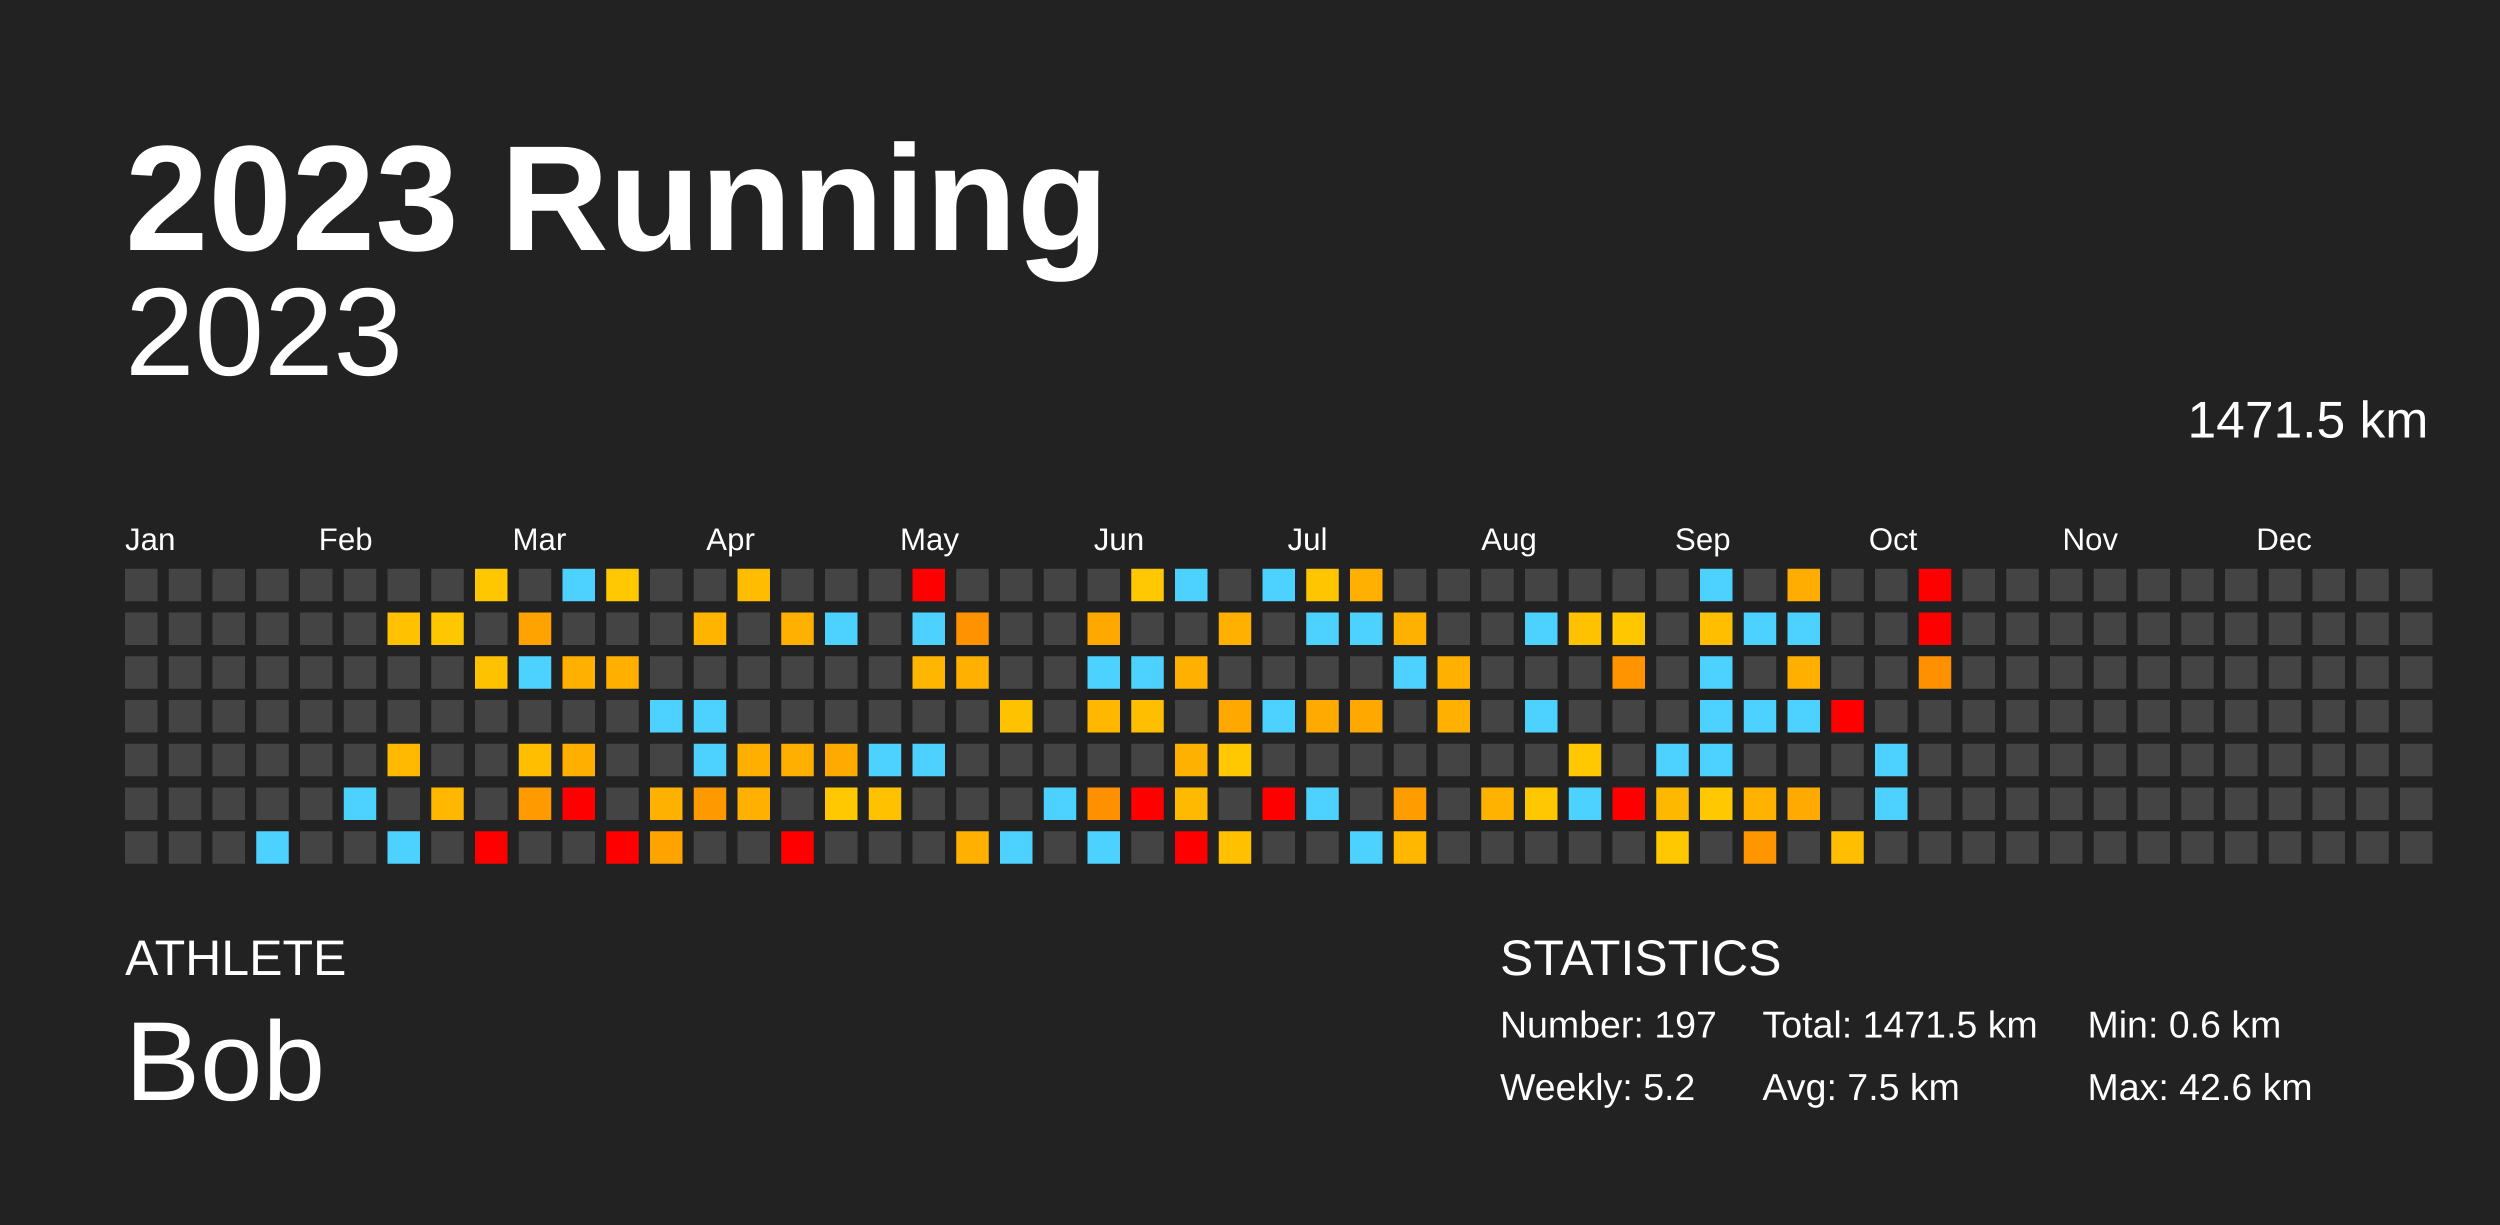
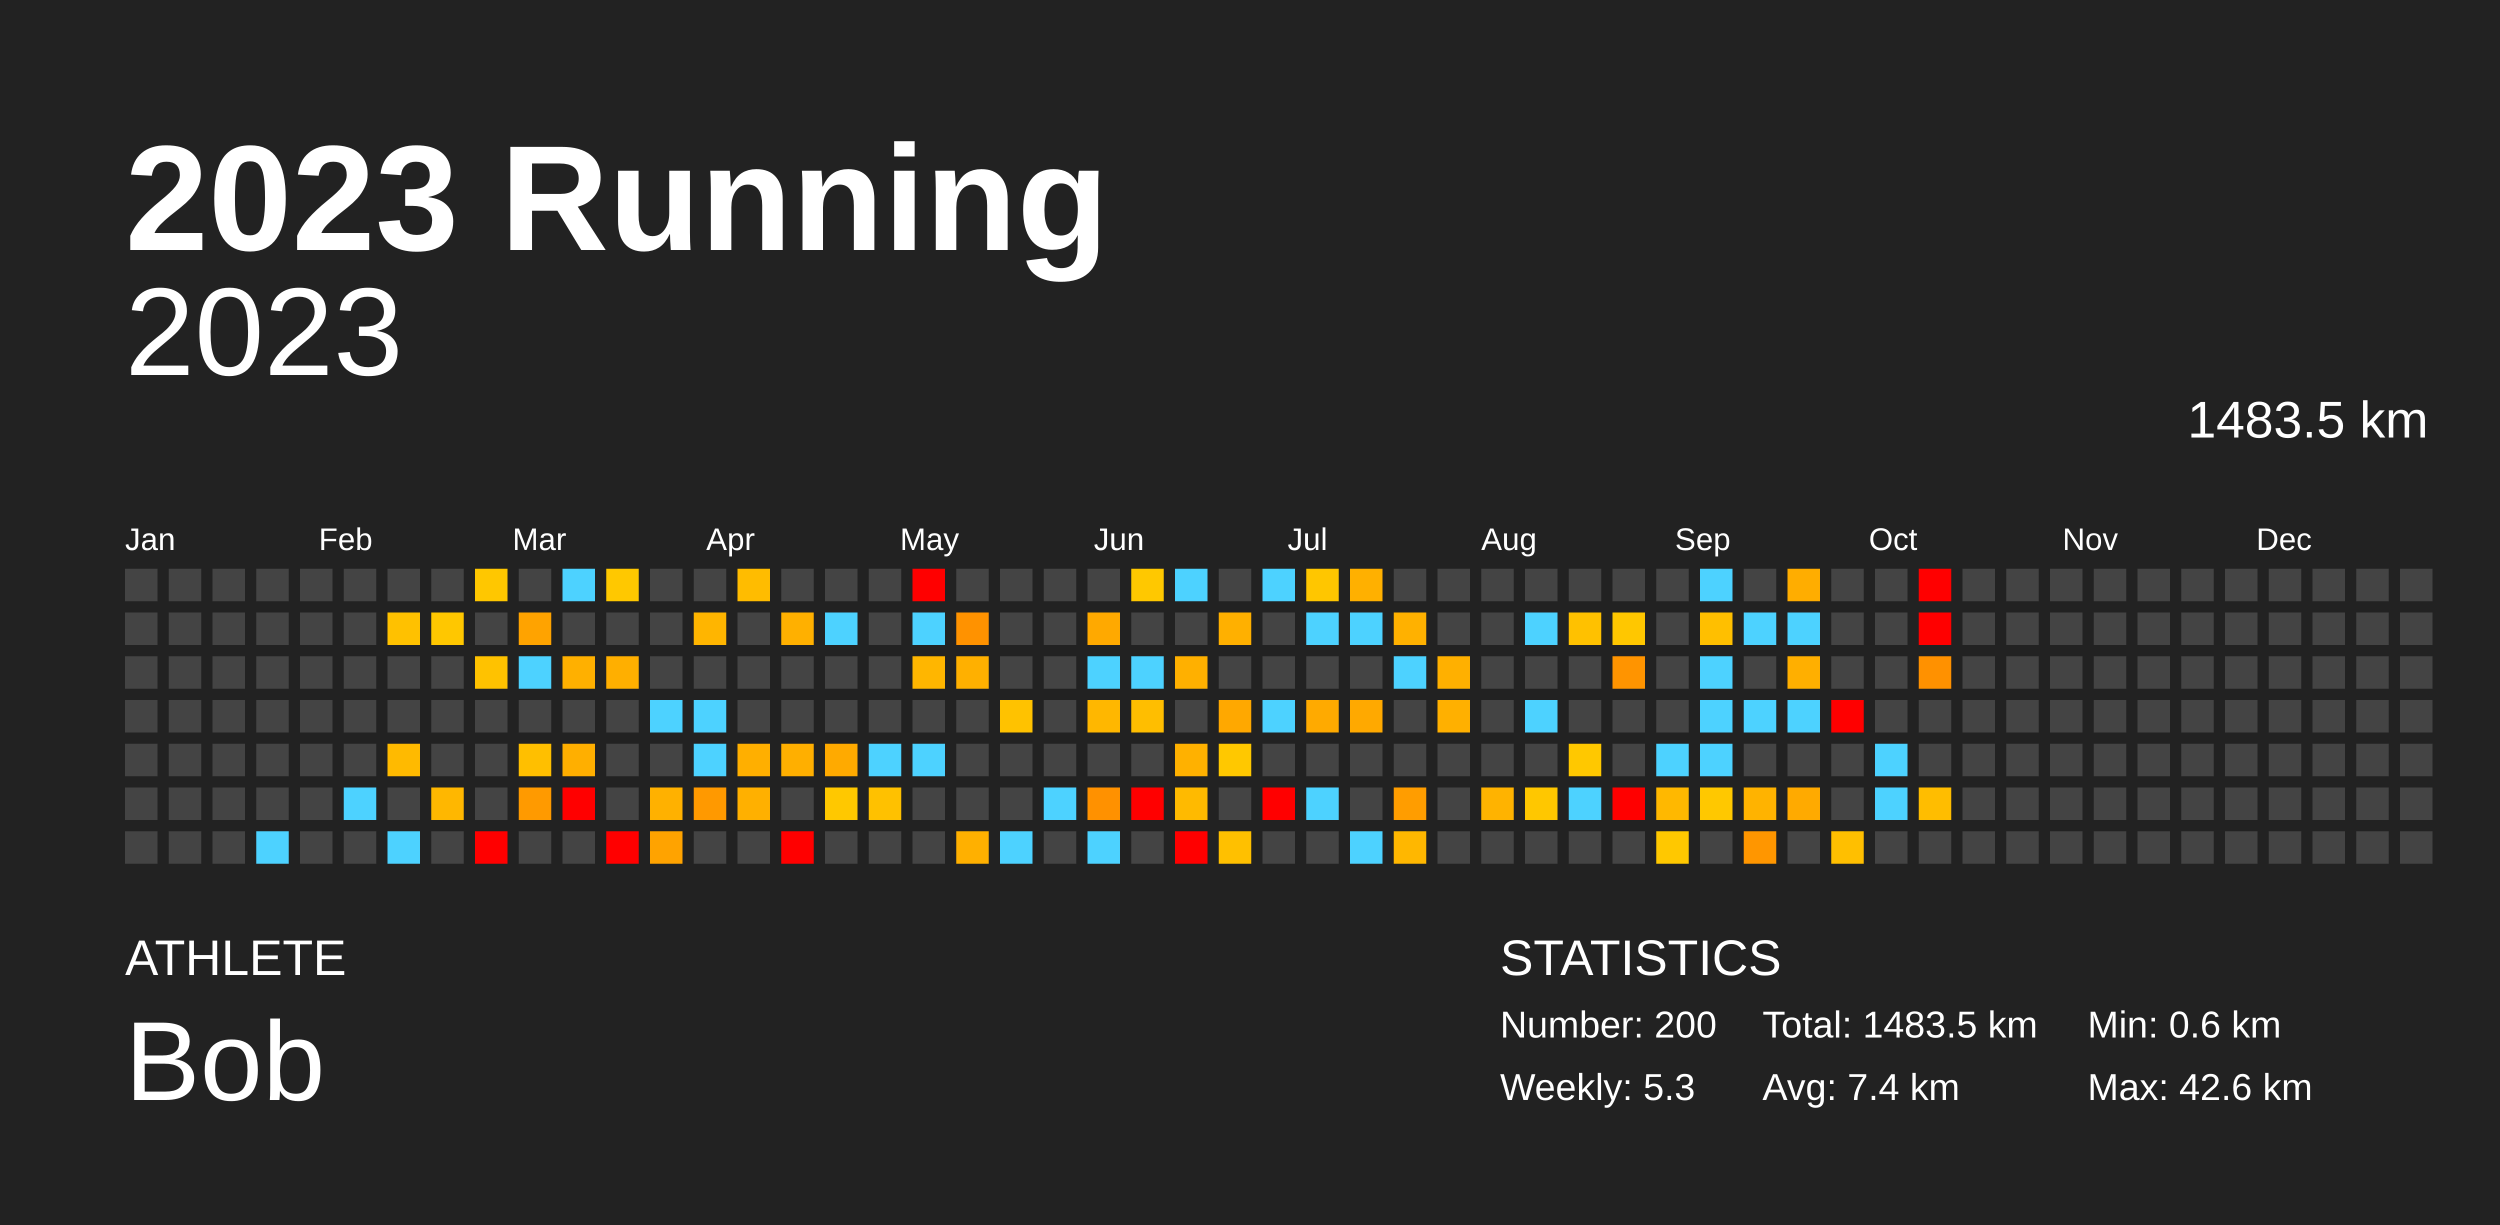
<svg xmlns="http://www.w3.org/2000/svg" baseProfile="full" height="98mm" version="1.1" viewBox="0,0,200,98" width="200mm">
  <defs />
  <rect fill="#222222" height="98" width="200" x="0" y="0" />
  <text fill="#FFFFFF" style="font-size:12px; font-family:Arial; font-weight:bold;" x="10" y="20">2023 Running</text>
  <text fill="#FFFFFF" style="font-size:4px; font-family:Arial" x="10" y="78">ATHLETE</text>
  <text fill="#FFFFFF" style="font-size:9px; font-family:Arial" x="10" y="88">Bob</text>
  <text fill="#FFFFFF" style="font-size:4px; font-family:Arial" x="120" y="78">STATISTICS</text>
-   <text fill="#FFFFFF" style="font-size:3px; font-family:Arial" x="120" y="83">Number: 197</text>
-   <text fill="#FFFFFF" style="font-size:3px; font-family:Arial" x="120" y="88">Weekly: 5.2</text>
-   <text fill="#FFFFFF" style="font-size:3px; font-family:Arial" x="141" y="83">Total: 1471.5 km</text>
-   <text fill="#FFFFFF" style="font-size:3px; font-family:Arial" x="141" y="88">Avg: 7.5 km</text>
+   <text fill="#FFFFFF" style="font-size:3px; font-family:Arial" x="120" y="83">Number: 200</text>
+   <text fill="#FFFFFF" style="font-size:3px; font-family:Arial" x="120" y="88">Weekly: 5.3</text>
+   <text fill="#FFFFFF" style="font-size:3px; font-family:Arial" x="141" y="83">Total: 1483.5 km</text>
+   <text fill="#FFFFFF" style="font-size:3px; font-family:Arial" x="141" y="88">Avg: 7.4 km</text>
  <text fill="#FFFFFF" style="font-size:3px; font-family:Arial" x="167" y="83">Min: 0.6 km</text>
  <text fill="#FFFFFF" style="font-size:3px; font-family:Arial" x="167" y="88">Max: 42.6 km</text>
  <text alignment-baseline="hanging" fill="#FFFFFF" style="font-size:10.0px; font-family:Arial;" x="10" y="30">2023</text>
-   <text alignment-baseline="hanging" fill="#FFFFFF" style="font-size:4.125px; font-family:Arial;" x="175" y="35">1471.5 km</text>
+   <text alignment-baseline="hanging" fill="#FFFFFF" style="font-size:4.125px; font-family:Arial;" x="175" y="35">1483.5 km</text>
  <text fill="#FFFFFF" style="font-size:2.5px; font-family:Arial" x="10.0" y="44">Jan</text>
  <text fill="#FFFFFF" style="font-size:2.5px; font-family:Arial" x="25.5" y="44">Feb</text>
  <text fill="#FFFFFF" style="font-size:2.5px; font-family:Arial" x="41.0" y="44">Mar</text>
  <text fill="#FFFFFF" style="font-size:2.5px; font-family:Arial" x="56.5" y="44">Apr</text>
  <text fill="#FFFFFF" style="font-size:2.5px; font-family:Arial" x="72.0" y="44">May</text>
  <text fill="#FFFFFF" style="font-size:2.5px; font-family:Arial" x="87.5" y="44">Jun</text>
  <text fill="#FFFFFF" style="font-size:2.5px; font-family:Arial" x="103.0" y="44">Jul</text>
  <text fill="#FFFFFF" style="font-size:2.5px; font-family:Arial" x="118.5" y="44">Aug</text>
  <text fill="#FFFFFF" style="font-size:2.5px; font-family:Arial" x="134.0" y="44">Sep</text>
  <text fill="#FFFFFF" style="font-size:2.5px; font-family:Arial" x="149.5" y="44">Oct</text>
  <text fill="#FFFFFF" style="font-size:2.5px; font-family:Arial" x="165.0" y="44">Nov</text>
  <text fill="#FFFFFF" style="font-size:2.5px; font-family:Arial" x="180.5" y="44">Dec</text>
  <rect fill="#444444" height="2.6" width="2.6" x="10.0" y="45.5" />
  <rect fill="#444444" height="2.6" width="2.6" x="10.0" y="49.0" />
  <rect fill="#444444" height="2.6" width="2.6" x="10.0" y="52.5" />
  <rect fill="#444444" height="2.6" width="2.6" x="10.0" y="56.0" />
  <rect fill="#444444" height="2.6" width="2.6" x="10.0" y="59.5" />
  <rect fill="#444444" height="2.6" width="2.6" x="10.0" y="63.0" />
  <rect fill="#444444" height="2.6" width="2.6" x="10.0" y="66.5" />
  <rect fill="#444444" height="2.6" width="2.6" x="13.5" y="45.5" />
  <rect fill="#444444" height="2.6" width="2.6" x="13.5" y="49.0" />
  <rect fill="#444444" height="2.6" width="2.6" x="13.5" y="52.5" />
  <rect fill="#444444" height="2.6" width="2.6" x="13.5" y="56.0" />
  <rect fill="#444444" height="2.6" width="2.6" x="13.5" y="59.5" />
  <rect fill="#444444" height="2.6" width="2.6" x="13.5" y="63.0" />
  <rect fill="#444444" height="2.6" width="2.6" x="13.5" y="66.5" />
  <rect fill="#444444" height="2.6" width="2.6" x="17.0" y="45.5" />
  <rect fill="#444444" height="2.6" width="2.6" x="17.0" y="49.0" />
  <rect fill="#444444" height="2.6" width="2.6" x="17.0" y="52.5" />
  <rect fill="#444444" height="2.6" width="2.6" x="17.0" y="56.0" />
  <rect fill="#444444" height="2.6" width="2.6" x="17.0" y="59.5" />
  <rect fill="#444444" height="2.6" width="2.6" x="17.0" y="63.0" />
  <rect fill="#444444" height="2.6" width="2.6" x="17.0" y="66.5" />
  <rect fill="#444444" height="2.6" width="2.6" x="20.5" y="45.5" />
  <rect fill="#444444" height="2.6" width="2.6" x="20.5" y="49.0" />
  <rect fill="#444444" height="2.6" width="2.6" x="20.5" y="52.5" />
  <rect fill="#444444" height="2.6" width="2.6" x="20.5" y="56.0" />
  <rect fill="#444444" height="2.6" width="2.6" x="20.5" y="59.5" />
  <rect fill="#444444" height="2.6" width="2.6" x="20.5" y="63.0" />
  <rect fill="#4dd2ff" height="2.6" width="2.6" x="20.5" y="66.5" />
  <rect fill="#444444" height="2.6" width="2.6" x="24.0" y="45.5" />
  <rect fill="#444444" height="2.6" width="2.6" x="24.0" y="49.0" />
  <rect fill="#444444" height="2.6" width="2.6" x="24.0" y="52.5" />
  <rect fill="#444444" height="2.6" width="2.6" x="24.0" y="56.0" />
  <rect fill="#444444" height="2.6" width="2.6" x="24.0" y="59.5" />
  <rect fill="#444444" height="2.6" width="2.6" x="24.0" y="63.0" />
  <rect fill="#444444" height="2.6" width="2.6" x="24.0" y="66.5" />
  <rect fill="#444444" height="2.6" width="2.6" x="27.5" y="45.5" />
  <rect fill="#444444" height="2.6" width="2.6" x="27.5" y="49.0" />
  <rect fill="#444444" height="2.6" width="2.6" x="27.5" y="52.5" />
  <rect fill="#444444" height="2.6" width="2.6" x="27.5" y="56.0" />
  <rect fill="#444444" height="2.6" width="2.6" x="27.5" y="59.5" />
  <rect fill="#4dd2ff" height="2.6" width="2.6" x="27.5" y="63.0" />
  <rect fill="#444444" height="2.6" width="2.6" x="27.5" y="66.5" />
  <rect fill="#444444" height="2.6" width="2.6" x="31.0" y="45.5" />
  <rect fill="#ffc100" height="2.6" width="2.6" x="31.0" y="49.0" />
  <rect fill="#444444" height="2.6" width="2.6" x="31.0" y="52.5" />
  <rect fill="#444444" height="2.6" width="2.6" x="31.0" y="56.0" />
  <rect fill="#ffba00" height="2.6" width="2.6" x="31.0" y="59.5" />
  <rect fill="#444444" height="2.6" width="2.6" x="31.0" y="63.0" />
  <rect fill="#4dd2ff" height="2.6" width="2.6" x="31.0" y="66.5" />
  <rect fill="#444444" height="2.6" width="2.6" x="34.5" y="45.5" />
  <rect fill="#ffc700" height="2.6" width="2.6" x="34.5" y="49.0" />
  <rect fill="#444444" height="2.6" width="2.6" x="34.5" y="52.5" />
  <rect fill="#444444" height="2.6" width="2.6" x="34.5" y="56.0" />
  <rect fill="#444444" height="2.6" width="2.6" x="34.5" y="59.5" />
  <rect fill="#ffb700" height="2.6" width="2.6" x="34.5" y="63.0" />
  <rect fill="#444444" height="2.6" width="2.6" x="34.5" y="66.5" />
  <rect fill="#ffc700" height="2.6" width="2.6" x="38.0" y="45.5" />
  <rect fill="#444444" height="2.6" width="2.6" x="38.0" y="49.0" />
  <rect fill="#ffc200" height="2.6" width="2.6" x="38.0" y="52.5" />
  <rect fill="#444444" height="2.6" width="2.6" x="38.0" y="56.0" />
  <rect fill="#444444" height="2.6" width="2.6" x="38.0" y="59.5" />
  <rect fill="#444444" height="2.6" width="2.6" x="38.0" y="63.0" />
  <rect fill="red" height="2.6" width="2.6" x="38.0" y="66.5" />
  <rect fill="#444444" height="2.6" width="2.6" x="41.5" y="45.5" />
  <rect fill="#ffa300" height="2.6" width="2.6" x="41.5" y="49.0" />
  <rect fill="#4dd2ff" height="2.6" width="2.6" x="41.5" y="52.5" />
  <rect fill="#444444" height="2.6" width="2.6" x="41.5" y="56.0" />
  <rect fill="#ffbf00" height="2.6" width="2.6" x="41.5" y="59.5" />
  <rect fill="#ff9a00" height="2.6" width="2.6" x="41.5" y="63.0" />
  <rect fill="#444444" height="2.6" width="2.6" x="41.5" y="66.5" />
  <rect fill="#4dd2ff" height="2.6" width="2.6" x="45.0" y="45.5" />
  <rect fill="#444444" height="2.6" width="2.6" x="45.0" y="49.0" />
  <rect fill="#ffb000" height="2.6" width="2.6" x="45.0" y="52.5" />
  <rect fill="#444444" height="2.6" width="2.6" x="45.0" y="56.0" />
  <rect fill="#ffaf00" height="2.6" width="2.6" x="45.0" y="59.5" />
  <rect fill="red" height="2.6" width="2.6" x="45.0" y="63.0" />
  <rect fill="#444444" height="2.6" width="2.6" x="45.0" y="66.5" />
  <rect fill="#ffc800" height="2.6" width="2.6" x="48.5" y="45.5" />
  <rect fill="#444444" height="2.6" width="2.6" x="48.5" y="49.0" />
  <rect fill="#ffaf00" height="2.6" width="2.6" x="48.5" y="52.5" />
  <rect fill="#444444" height="2.6" width="2.6" x="48.5" y="56.0" />
  <rect fill="#444444" height="2.6" width="2.6" x="48.5" y="59.5" />
  <rect fill="#444444" height="2.6" width="2.6" x="48.5" y="63.0" />
  <rect fill="red" height="2.6" width="2.6" x="48.5" y="66.5" />
  <rect fill="#444444" height="2.6" width="2.6" x="52.0" y="45.5" />
  <rect fill="#444444" height="2.6" width="2.6" x="52.0" y="49.0" />
  <rect fill="#444444" height="2.6" width="2.6" x="52.0" y="52.5" />
  <rect fill="#4dd2ff" height="2.6" width="2.6" x="52.0" y="56.0" />
  <rect fill="#444444" height="2.6" width="2.6" x="52.0" y="59.5" />
  <rect fill="#ffb100" height="2.6" width="2.6" x="52.0" y="63.0" />
  <rect fill="#ffa300" height="2.6" width="2.6" x="52.0" y="66.5" />
  <rect fill="#444444" height="2.6" width="2.6" x="55.5" y="45.5" />
  <rect fill="#ffb500" height="2.6" width="2.6" x="55.5" y="49.0" />
  <rect fill="#444444" height="2.6" width="2.6" x="55.5" y="52.5" />
  <rect fill="#4dd2ff" height="2.6" width="2.6" x="55.5" y="56.0" />
  <rect fill="#4dd2ff" height="2.6" width="2.6" x="55.5" y="59.5" />
  <rect fill="#ff9900" height="2.6" width="2.6" x="55.5" y="63.0" />
  <rect fill="#444444" height="2.6" width="2.6" x="55.5" y="66.5" />
  <rect fill="#ffbc00" height="2.6" width="2.6" x="59.0" y="45.5" />
  <rect fill="#444444" height="2.6" width="2.6" x="59.0" y="49.0" />
  <rect fill="#444444" height="2.6" width="2.6" x="59.0" y="52.5" />
  <rect fill="#444444" height="2.6" width="2.6" x="59.0" y="56.0" />
  <rect fill="#ffaf00" height="2.6" width="2.6" x="59.0" y="59.5" />
  <rect fill="#ffb000" height="2.6" width="2.6" x="59.0" y="63.0" />
  <rect fill="#444444" height="2.6" width="2.6" x="59.0" y="66.5" />
  <rect fill="#444444" height="2.6" width="2.6" x="62.5" y="45.5" />
  <rect fill="#ffb000" height="2.6" width="2.6" x="62.5" y="49.0" />
  <rect fill="#444444" height="2.6" width="2.6" x="62.5" y="52.5" />
  <rect fill="#444444" height="2.6" width="2.6" x="62.5" y="56.0" />
  <rect fill="#ffaf00" height="2.6" width="2.6" x="62.5" y="59.5" />
  <rect fill="#444444" height="2.6" width="2.6" x="62.5" y="63.0" />
  <rect fill="red" height="2.6" width="2.6" x="62.5" y="66.5" />
  <rect fill="#444444" height="2.6" width="2.6" x="66.0" y="45.5" />
  <rect fill="#4dd2ff" height="2.6" width="2.6" x="66.0" y="49.0" />
  <rect fill="#444444" height="2.6" width="2.6" x="66.0" y="52.5" />
  <rect fill="#444444" height="2.6" width="2.6" x="66.0" y="56.0" />
  <rect fill="#ffaa00" height="2.6" width="2.6" x="66.0" y="59.5" />
  <rect fill="#ffc800" height="2.6" width="2.6" x="66.0" y="63.0" />
  <rect fill="#444444" height="2.6" width="2.6" x="66.0" y="66.5" />
  <rect fill="#444444" height="2.6" width="2.6" x="69.5" y="45.5" />
  <rect fill="#444444" height="2.6" width="2.6" x="69.5" y="49.0" />
  <rect fill="#444444" height="2.6" width="2.6" x="69.5" y="52.5" />
  <rect fill="#444444" height="2.6" width="2.6" x="69.5" y="56.0" />
  <rect fill="#4dd2ff" height="2.6" width="2.6" x="69.5" y="59.5" />
  <rect fill="#ffc100" height="2.6" width="2.6" x="69.5" y="63.0" />
  <rect fill="#444444" height="2.6" width="2.6" x="69.5" y="66.5" />
  <rect fill="red" height="2.6" width="2.6" x="73.0" y="45.5" />
  <rect fill="#4dd2ff" height="2.6" width="2.6" x="73.0" y="49.0" />
  <rect fill="#ffb600" height="2.6" width="2.6" x="73.0" y="52.5" />
  <rect fill="#444444" height="2.6" width="2.6" x="73.0" y="56.0" />
  <rect fill="#4dd2ff" height="2.6" width="2.6" x="73.0" y="59.5" />
  <rect fill="#444444" height="2.6" width="2.6" x="73.0" y="63.0" />
  <rect fill="#444444" height="2.6" width="2.6" x="73.0" y="66.5" />
  <rect fill="#444444" height="2.6" width="2.6" x="76.5" y="45.5" />
  <rect fill="#ff9200" height="2.6" width="2.6" x="76.5" y="49.0" />
  <rect fill="#ffb000" height="2.6" width="2.6" x="76.5" y="52.5" />
  <rect fill="#444444" height="2.6" width="2.6" x="76.5" y="56.0" />
  <rect fill="#444444" height="2.6" width="2.6" x="76.5" y="59.5" />
  <rect fill="#444444" height="2.6" width="2.6" x="76.5" y="63.0" />
  <rect fill="#ffb000" height="2.6" width="2.6" x="76.5" y="66.5" />
  <rect fill="#444444" height="2.6" width="2.6" x="80.0" y="45.5" />
  <rect fill="#444444" height="2.6" width="2.6" x="80.0" y="49.0" />
  <rect fill="#444444" height="2.6" width="2.6" x="80.0" y="52.5" />
  <rect fill="#ffc200" height="2.6" width="2.6" x="80.0" y="56.0" />
  <rect fill="#444444" height="2.6" width="2.6" x="80.0" y="59.5" />
  <rect fill="#444444" height="2.6" width="2.6" x="80.0" y="63.0" />
  <rect fill="#4dd2ff" height="2.6" width="2.6" x="80.0" y="66.5" />
  <rect fill="#444444" height="2.6" width="2.6" x="83.5" y="45.5" />
  <rect fill="#444444" height="2.6" width="2.6" x="83.5" y="49.0" />
  <rect fill="#444444" height="2.6" width="2.6" x="83.5" y="52.5" />
  <rect fill="#444444" height="2.6" width="2.6" x="83.5" y="56.0" />
  <rect fill="#444444" height="2.6" width="2.6" x="83.5" y="59.5" />
  <rect fill="#4dd2ff" height="2.6" width="2.6" x="83.5" y="63.0" />
  <rect fill="#444444" height="2.6" width="2.6" x="83.5" y="66.5" />
  <rect fill="#444444" height="2.6" width="2.6" x="87.0" y="45.5" />
  <rect fill="#ffa900" height="2.6" width="2.6" x="87.0" y="49.0" />
  <rect fill="#4dd2ff" height="2.6" width="2.6" x="87.0" y="52.5" />
  <rect fill="#ffb700" height="2.6" width="2.6" x="87.0" y="56.0" />
  <rect fill="#444444" height="2.6" width="2.6" x="87.0" y="59.5" />
  <rect fill="#ff9100" height="2.6" width="2.6" x="87.0" y="63.0" />
  <rect fill="#4dd2ff" height="2.6" width="2.6" x="87.0" y="66.5" />
  <rect fill="#ffc800" height="2.6" width="2.6" x="90.5" y="45.5" />
  <rect fill="#444444" height="2.6" width="2.6" x="90.5" y="49.0" />
  <rect fill="#4dd2ff" height="2.6" width="2.6" x="90.5" y="52.5" />
  <rect fill="#ffbe00" height="2.6" width="2.6" x="90.5" y="56.0" />
  <rect fill="#444444" height="2.6" width="2.6" x="90.5" y="59.5" />
  <rect fill="red" height="2.6" width="2.6" x="90.5" y="63.0" />
  <rect fill="#444444" height="2.6" width="2.6" x="90.5" y="66.5" />
  <rect fill="#4dd2ff" height="2.6" width="2.6" x="94.0" y="45.5" />
  <rect fill="#444444" height="2.6" width="2.6" x="94.0" y="49.0" />
  <rect fill="#ffb000" height="2.6" width="2.6" x="94.0" y="52.5" />
  <rect fill="#444444" height="2.6" width="2.6" x="94.0" y="56.0" />
  <rect fill="#ffb100" height="2.6" width="2.6" x="94.0" y="59.5" />
  <rect fill="#ffba00" height="2.6" width="2.6" x="94.0" y="63.0" />
  <rect fill="red" height="2.6" width="2.6" x="94.0" y="66.5" />
  <rect fill="#444444" height="2.6" width="2.6" x="97.5" y="45.5" />
  <rect fill="#ffb000" height="2.6" width="2.6" x="97.5" y="49.0" />
  <rect fill="#444444" height="2.6" width="2.6" x="97.5" y="52.5" />
  <rect fill="#ffa800" height="2.6" width="2.6" x="97.5" y="56.0" />
  <rect fill="#ffc800" height="2.6" width="2.6" x="97.5" y="59.5" />
  <rect fill="#444444" height="2.6" width="2.6" x="97.5" y="63.0" />
  <rect fill="#ffc000" height="2.6" width="2.6" x="97.5" y="66.5" />
  <rect fill="#4dd2ff" height="2.6" width="2.6" x="101.0" y="45.5" />
  <rect fill="#444444" height="2.6" width="2.6" x="101.0" y="49.0" />
  <rect fill="#444444" height="2.6" width="2.6" x="101.0" y="52.5" />
  <rect fill="#4dd2ff" height="2.6" width="2.6" x="101.0" y="56.0" />
  <rect fill="#444444" height="2.6" width="2.6" x="101.0" y="59.5" />
  <rect fill="red" height="2.6" width="2.6" x="101.0" y="63.0" />
  <rect fill="#444444" height="2.6" width="2.6" x="101.0" y="66.5" />
  <rect fill="#ffc600" height="2.6" width="2.6" x="104.5" y="45.5" />
  <rect fill="#4dd2ff" height="2.6" width="2.6" x="104.5" y="49.0" />
  <rect fill="#444444" height="2.6" width="2.6" x="104.5" y="52.5" />
  <rect fill="#ffaa00" height="2.6" width="2.6" x="104.5" y="56.0" />
  <rect fill="#444444" height="2.6" width="2.6" x="104.5" y="59.5" />
  <rect fill="#4dd2ff" height="2.6" width="2.6" x="104.5" y="63.0" />
  <rect fill="#444444" height="2.6" width="2.6" x="104.5" y="66.5" />
  <rect fill="#ffb000" height="2.6" width="2.6" x="108.0" y="45.5" />
  <rect fill="#4dd2ff" height="2.6" width="2.6" x="108.0" y="49.0" />
  <rect fill="#444444" height="2.6" width="2.6" x="108.0" y="52.5" />
  <rect fill="#ffa900" height="2.6" width="2.6" x="108.0" y="56.0" />
  <rect fill="#444444" height="2.6" width="2.6" x="108.0" y="59.5" />
  <rect fill="#444444" height="2.6" width="2.6" x="108.0" y="63.0" />
  <rect fill="#4dd2ff" height="2.6" width="2.6" x="108.0" y="66.5" />
  <rect fill="#444444" height="2.6" width="2.6" x="111.5" y="45.5" />
  <rect fill="#ffb100" height="2.6" width="2.6" x="111.5" y="49.0" />
  <rect fill="#4dd2ff" height="2.6" width="2.6" x="111.5" y="52.5" />
  <rect fill="#444444" height="2.6" width="2.6" x="111.5" y="56.0" />
  <rect fill="#444444" height="2.6" width="2.6" x="111.5" y="59.5" />
  <rect fill="#ff9d00" height="2.6" width="2.6" x="111.5" y="63.0" />
  <rect fill="#ffb700" height="2.6" width="2.6" x="111.5" y="66.5" />
  <rect fill="#444444" height="2.6" width="2.6" x="115.0" y="45.5" />
  <rect fill="#444444" height="2.6" width="2.6" x="115.0" y="49.0" />
  <rect fill="#ffb000" height="2.6" width="2.6" x="115.0" y="52.5" />
  <rect fill="#ffb000" height="2.6" width="2.6" x="115.0" y="56.0" />
  <rect fill="#444444" height="2.6" width="2.6" x="115.0" y="59.5" />
  <rect fill="#444444" height="2.6" width="2.6" x="115.0" y="63.0" />
  <rect fill="#444444" height="2.6" width="2.6" x="115.0" y="66.5" />
  <rect fill="#444444" height="2.6" width="2.6" x="118.5" y="45.5" />
  <rect fill="#444444" height="2.6" width="2.6" x="118.5" y="49.0" />
  <rect fill="#444444" height="2.6" width="2.6" x="118.5" y="52.5" />
  <rect fill="#444444" height="2.6" width="2.6" x="118.5" y="56.0" />
  <rect fill="#444444" height="2.6" width="2.6" x="118.5" y="59.5" />
  <rect fill="#ffb300" height="2.6" width="2.6" x="118.5" y="63.0" />
  <rect fill="#444444" height="2.6" width="2.6" x="118.5" y="66.5" />
  <rect fill="#444444" height="2.6" width="2.6" x="122.0" y="45.5" />
  <rect fill="#4dd2ff" height="2.6" width="2.6" x="122.0" y="49.0" />
  <rect fill="#444444" height="2.6" width="2.6" x="122.0" y="52.5" />
  <rect fill="#4dd2ff" height="2.6" width="2.6" x="122.0" y="56.0" />
  <rect fill="#444444" height="2.6" width="2.6" x="122.0" y="59.5" />
  <rect fill="#ffc700" height="2.6" width="2.6" x="122.0" y="63.0" />
  <rect fill="#444444" height="2.6" width="2.6" x="122.0" y="66.5" />
  <rect fill="#444444" height="2.6" width="2.6" x="125.5" y="45.5" />
  <rect fill="#ffc100" height="2.6" width="2.6" x="125.5" y="49.0" />
  <rect fill="#444444" height="2.6" width="2.6" x="125.5" y="52.5" />
  <rect fill="#444444" height="2.6" width="2.6" x="125.5" y="56.0" />
  <rect fill="#ffc800" height="2.6" width="2.6" x="125.5" y="59.5" />
  <rect fill="#4dd2ff" height="2.6" width="2.6" x="125.5" y="63.0" />
  <rect fill="#444444" height="2.6" width="2.6" x="125.5" y="66.5" />
  <rect fill="#444444" height="2.6" width="2.6" x="129.0" y="45.5" />
  <rect fill="#ffc700" height="2.6" width="2.6" x="129.0" y="49.0" />
  <rect fill="#ff9400" height="2.6" width="2.6" x="129.0" y="52.5" />
  <rect fill="#444444" height="2.6" width="2.6" x="129.0" y="56.0" />
  <rect fill="#444444" height="2.6" width="2.6" x="129.0" y="59.5" />
  <rect fill="red" height="2.6" width="2.6" x="129.0" y="63.0" />
  <rect fill="#444444" height="2.6" width="2.6" x="129.0" y="66.5" />
  <rect fill="#444444" height="2.6" width="2.6" x="132.5" y="45.5" />
  <rect fill="#444444" height="2.6" width="2.6" x="132.5" y="49.0" />
  <rect fill="#444444" height="2.6" width="2.6" x="132.5" y="52.5" />
  <rect fill="#444444" height="2.6" width="2.6" x="132.5" y="56.0" />
  <rect fill="#4dd2ff" height="2.6" width="2.6" x="132.5" y="59.5" />
  <rect fill="#ffb800" height="2.6" width="2.6" x="132.5" y="63.0" />
  <rect fill="#ffc800" height="2.6" width="2.6" x="132.5" y="66.5" />
  <rect fill="#4dd2ff" height="2.6" width="2.6" x="136.0" y="45.5" />
  <rect fill="#ffbf00" height="2.6" width="2.6" x="136.0" y="49.0" />
  <rect fill="#4dd2ff" height="2.6" width="2.6" x="136.0" y="52.5" />
  <rect fill="#4dd2ff" height="2.6" width="2.6" x="136.0" y="56.0" />
  <rect fill="#4dd2ff" height="2.6" width="2.6" x="136.0" y="59.5" />
  <rect fill="#ffc800" height="2.6" width="2.6" x="136.0" y="63.0" />
  <rect fill="#444444" height="2.6" width="2.6" x="136.0" y="66.5" />
  <rect fill="#444444" height="2.6" width="2.6" x="139.5" y="45.5" />
  <rect fill="#4dd2ff" height="2.6" width="2.6" x="139.5" y="49.0" />
  <rect fill="#444444" height="2.6" width="2.6" x="139.5" y="52.5" />
  <rect fill="#4dd2ff" height="2.6" width="2.6" x="139.5" y="56.0" />
  <rect fill="#444444" height="2.6" width="2.6" x="139.5" y="59.5" />
  <rect fill="#ffb300" height="2.6" width="2.6" x="139.5" y="63.0" />
  <rect fill="#ff9600" height="2.6" width="2.6" x="139.5" y="66.5" />
  <rect fill="#ffad00" height="2.6" width="2.6" x="143.0" y="45.5" />
  <rect fill="#4dd2ff" height="2.6" width="2.6" x="143.0" y="49.0" />
  <rect fill="#ffaf00" height="2.6" width="2.6" x="143.0" y="52.5" />
  <rect fill="#4dd2ff" height="2.6" width="2.6" x="143.0" y="56.0" />
  <rect fill="#444444" height="2.6" width="2.6" x="143.0" y="59.5" />
  <rect fill="#ffaa00" height="2.6" width="2.6" x="143.0" y="63.0" />
  <rect fill="#444444" height="2.6" width="2.6" x="143.0" y="66.5" />
  <rect fill="#444444" height="2.6" width="2.6" x="146.5" y="45.5" />
  <rect fill="#444444" height="2.6" width="2.6" x="146.5" y="49.0" />
  <rect fill="#444444" height="2.6" width="2.6" x="146.5" y="52.5" />
  <rect fill="red" height="2.6" width="2.6" x="146.5" y="56.0" />
  <rect fill="#444444" height="2.6" width="2.6" x="146.5" y="59.5" />
  <rect fill="#444444" height="2.6" width="2.6" x="146.5" y="63.0" />
  <rect fill="#ffbf00" height="2.6" width="2.6" x="146.5" y="66.5" />
  <rect fill="#444444" height="2.6" width="2.6" x="150.0" y="45.5" />
  <rect fill="#444444" height="2.6" width="2.6" x="150.0" y="49.0" />
  <rect fill="#444444" height="2.6" width="2.6" x="150.0" y="52.5" />
  <rect fill="#444444" height="2.6" width="2.6" x="150.0" y="56.0" />
  <rect fill="#4dd2ff" height="2.6" width="2.6" x="150.0" y="59.5" />
  <rect fill="#4dd2ff" height="2.6" width="2.6" x="150.0" y="63.0" />
  <rect fill="#444444" height="2.6" width="2.6" x="150.0" y="66.5" />
  <rect fill="red" height="2.6" width="2.6" x="153.5" y="45.5" />
  <rect fill="red" height="2.6" width="2.6" x="153.5" y="49.0" />
  <rect fill="#ff9100" height="2.6" width="2.6" x="153.5" y="52.5" />
  <rect fill="#444444" height="2.6" width="2.6" x="153.5" y="56.0" />
  <rect fill="#444444" height="2.6" width="2.6" x="153.5" y="59.5" />
-   <rect fill="#444444" height="2.6" width="2.6" x="153.5" y="63.0" />
+   <rect fill="#ffbd00" height="2.6" width="2.6" x="153.5" y="63.0" />
  <rect fill="#444444" height="2.6" width="2.6" x="153.5" y="66.5" />
  <rect fill="#444444" height="2.6" width="2.6" x="157.0" y="45.5" />
  <rect fill="#444444" height="2.6" width="2.6" x="157.0" y="49.0" />
  <rect fill="#444444" height="2.6" width="2.6" x="157.0" y="52.5" />
  <rect fill="#444444" height="2.6" width="2.6" x="157.0" y="56.0" />
  <rect fill="#444444" height="2.6" width="2.6" x="157.0" y="59.5" />
  <rect fill="#444444" height="2.6" width="2.6" x="157.0" y="63.0" />
  <rect fill="#444444" height="2.6" width="2.6" x="157.0" y="66.5" />
  <rect fill="#444444" height="2.6" width="2.6" x="160.5" y="45.5" />
  <rect fill="#444444" height="2.6" width="2.6" x="160.5" y="49.0" />
  <rect fill="#444444" height="2.6" width="2.6" x="160.5" y="52.5" />
  <rect fill="#444444" height="2.6" width="2.6" x="160.5" y="56.0" />
  <rect fill="#444444" height="2.6" width="2.6" x="160.5" y="59.5" />
  <rect fill="#444444" height="2.6" width="2.6" x="160.5" y="63.0" />
  <rect fill="#444444" height="2.6" width="2.6" x="160.5" y="66.5" />
  <rect fill="#444444" height="2.6" width="2.6" x="164.0" y="45.5" />
  <rect fill="#444444" height="2.6" width="2.6" x="164.0" y="49.0" />
  <rect fill="#444444" height="2.6" width="2.6" x="164.0" y="52.5" />
  <rect fill="#444444" height="2.6" width="2.6" x="164.0" y="56.0" />
  <rect fill="#444444" height="2.6" width="2.6" x="164.0" y="59.5" />
  <rect fill="#444444" height="2.6" width="2.6" x="164.0" y="63.0" />
  <rect fill="#444444" height="2.6" width="2.6" x="164.0" y="66.5" />
  <rect fill="#444444" height="2.6" width="2.6" x="167.5" y="45.5" />
  <rect fill="#444444" height="2.6" width="2.6" x="167.5" y="49.0" />
  <rect fill="#444444" height="2.6" width="2.6" x="167.5" y="52.5" />
  <rect fill="#444444" height="2.6" width="2.6" x="167.5" y="56.0" />
  <rect fill="#444444" height="2.6" width="2.6" x="167.5" y="59.5" />
  <rect fill="#444444" height="2.6" width="2.6" x="167.5" y="63.0" />
  <rect fill="#444444" height="2.6" width="2.6" x="167.5" y="66.5" />
  <rect fill="#444444" height="2.6" width="2.6" x="171.0" y="45.5" />
  <rect fill="#444444" height="2.6" width="2.6" x="171.0" y="49.0" />
  <rect fill="#444444" height="2.6" width="2.6" x="171.0" y="52.5" />
  <rect fill="#444444" height="2.6" width="2.6" x="171.0" y="56.0" />
  <rect fill="#444444" height="2.6" width="2.6" x="171.0" y="59.5" />
  <rect fill="#444444" height="2.6" width="2.6" x="171.0" y="63.0" />
  <rect fill="#444444" height="2.6" width="2.6" x="171.0" y="66.5" />
  <rect fill="#444444" height="2.6" width="2.6" x="174.5" y="45.5" />
  <rect fill="#444444" height="2.6" width="2.6" x="174.5" y="49.0" />
  <rect fill="#444444" height="2.6" width="2.6" x="174.5" y="52.5" />
  <rect fill="#444444" height="2.6" width="2.6" x="174.5" y="56.0" />
  <rect fill="#444444" height="2.6" width="2.6" x="174.5" y="59.5" />
  <rect fill="#444444" height="2.6" width="2.6" x="174.5" y="63.0" />
  <rect fill="#444444" height="2.6" width="2.6" x="174.5" y="66.5" />
  <rect fill="#444444" height="2.6" width="2.6" x="178.0" y="45.5" />
  <rect fill="#444444" height="2.6" width="2.6" x="178.0" y="49.0" />
  <rect fill="#444444" height="2.6" width="2.6" x="178.0" y="52.5" />
  <rect fill="#444444" height="2.6" width="2.6" x="178.0" y="56.0" />
  <rect fill="#444444" height="2.6" width="2.6" x="178.0" y="59.5" />
  <rect fill="#444444" height="2.6" width="2.6" x="178.0" y="63.0" />
  <rect fill="#444444" height="2.6" width="2.6" x="178.0" y="66.5" />
  <rect fill="#444444" height="2.6" width="2.6" x="181.5" y="45.5" />
  <rect fill="#444444" height="2.6" width="2.6" x="181.5" y="49.0" />
  <rect fill="#444444" height="2.6" width="2.6" x="181.5" y="52.5" />
  <rect fill="#444444" height="2.6" width="2.6" x="181.5" y="56.0" />
  <rect fill="#444444" height="2.6" width="2.6" x="181.5" y="59.5" />
  <rect fill="#444444" height="2.6" width="2.6" x="181.5" y="63.0" />
  <rect fill="#444444" height="2.6" width="2.6" x="181.5" y="66.5" />
  <rect fill="#444444" height="2.6" width="2.6" x="185.0" y="45.5" />
  <rect fill="#444444" height="2.6" width="2.6" x="185.0" y="49.0" />
  <rect fill="#444444" height="2.6" width="2.6" x="185.0" y="52.5" />
  <rect fill="#444444" height="2.6" width="2.6" x="185.0" y="56.0" />
  <rect fill="#444444" height="2.6" width="2.6" x="185.0" y="59.5" />
  <rect fill="#444444" height="2.6" width="2.6" x="185.0" y="63.0" />
  <rect fill="#444444" height="2.6" width="2.6" x="185.0" y="66.5" />
  <rect fill="#444444" height="2.6" width="2.6" x="188.5" y="45.5" />
  <rect fill="#444444" height="2.6" width="2.6" x="188.5" y="49.0" />
  <rect fill="#444444" height="2.6" width="2.6" x="188.5" y="52.5" />
  <rect fill="#444444" height="2.6" width="2.6" x="188.5" y="56.0" />
  <rect fill="#444444" height="2.6" width="2.6" x="188.5" y="59.5" />
  <rect fill="#444444" height="2.6" width="2.6" x="188.5" y="63.0" />
  <rect fill="#444444" height="2.6" width="2.6" x="188.5" y="66.5" />
  <rect fill="#444444" height="2.6" width="2.6" x="192.0" y="45.5" />
  <rect fill="#444444" height="2.6" width="2.6" x="192.0" y="49.0" />
  <rect fill="#444444" height="2.6" width="2.6" x="192.0" y="52.5" />
  <rect fill="#444444" height="2.6" width="2.6" x="192.0" y="56.0" />
  <rect fill="#444444" height="2.6" width="2.6" x="192.0" y="59.5" />
  <rect fill="#444444" height="2.6" width="2.6" x="192.0" y="63.0" />
  <rect fill="#444444" height="2.6" width="2.6" x="192.0" y="66.5" />
</svg>
